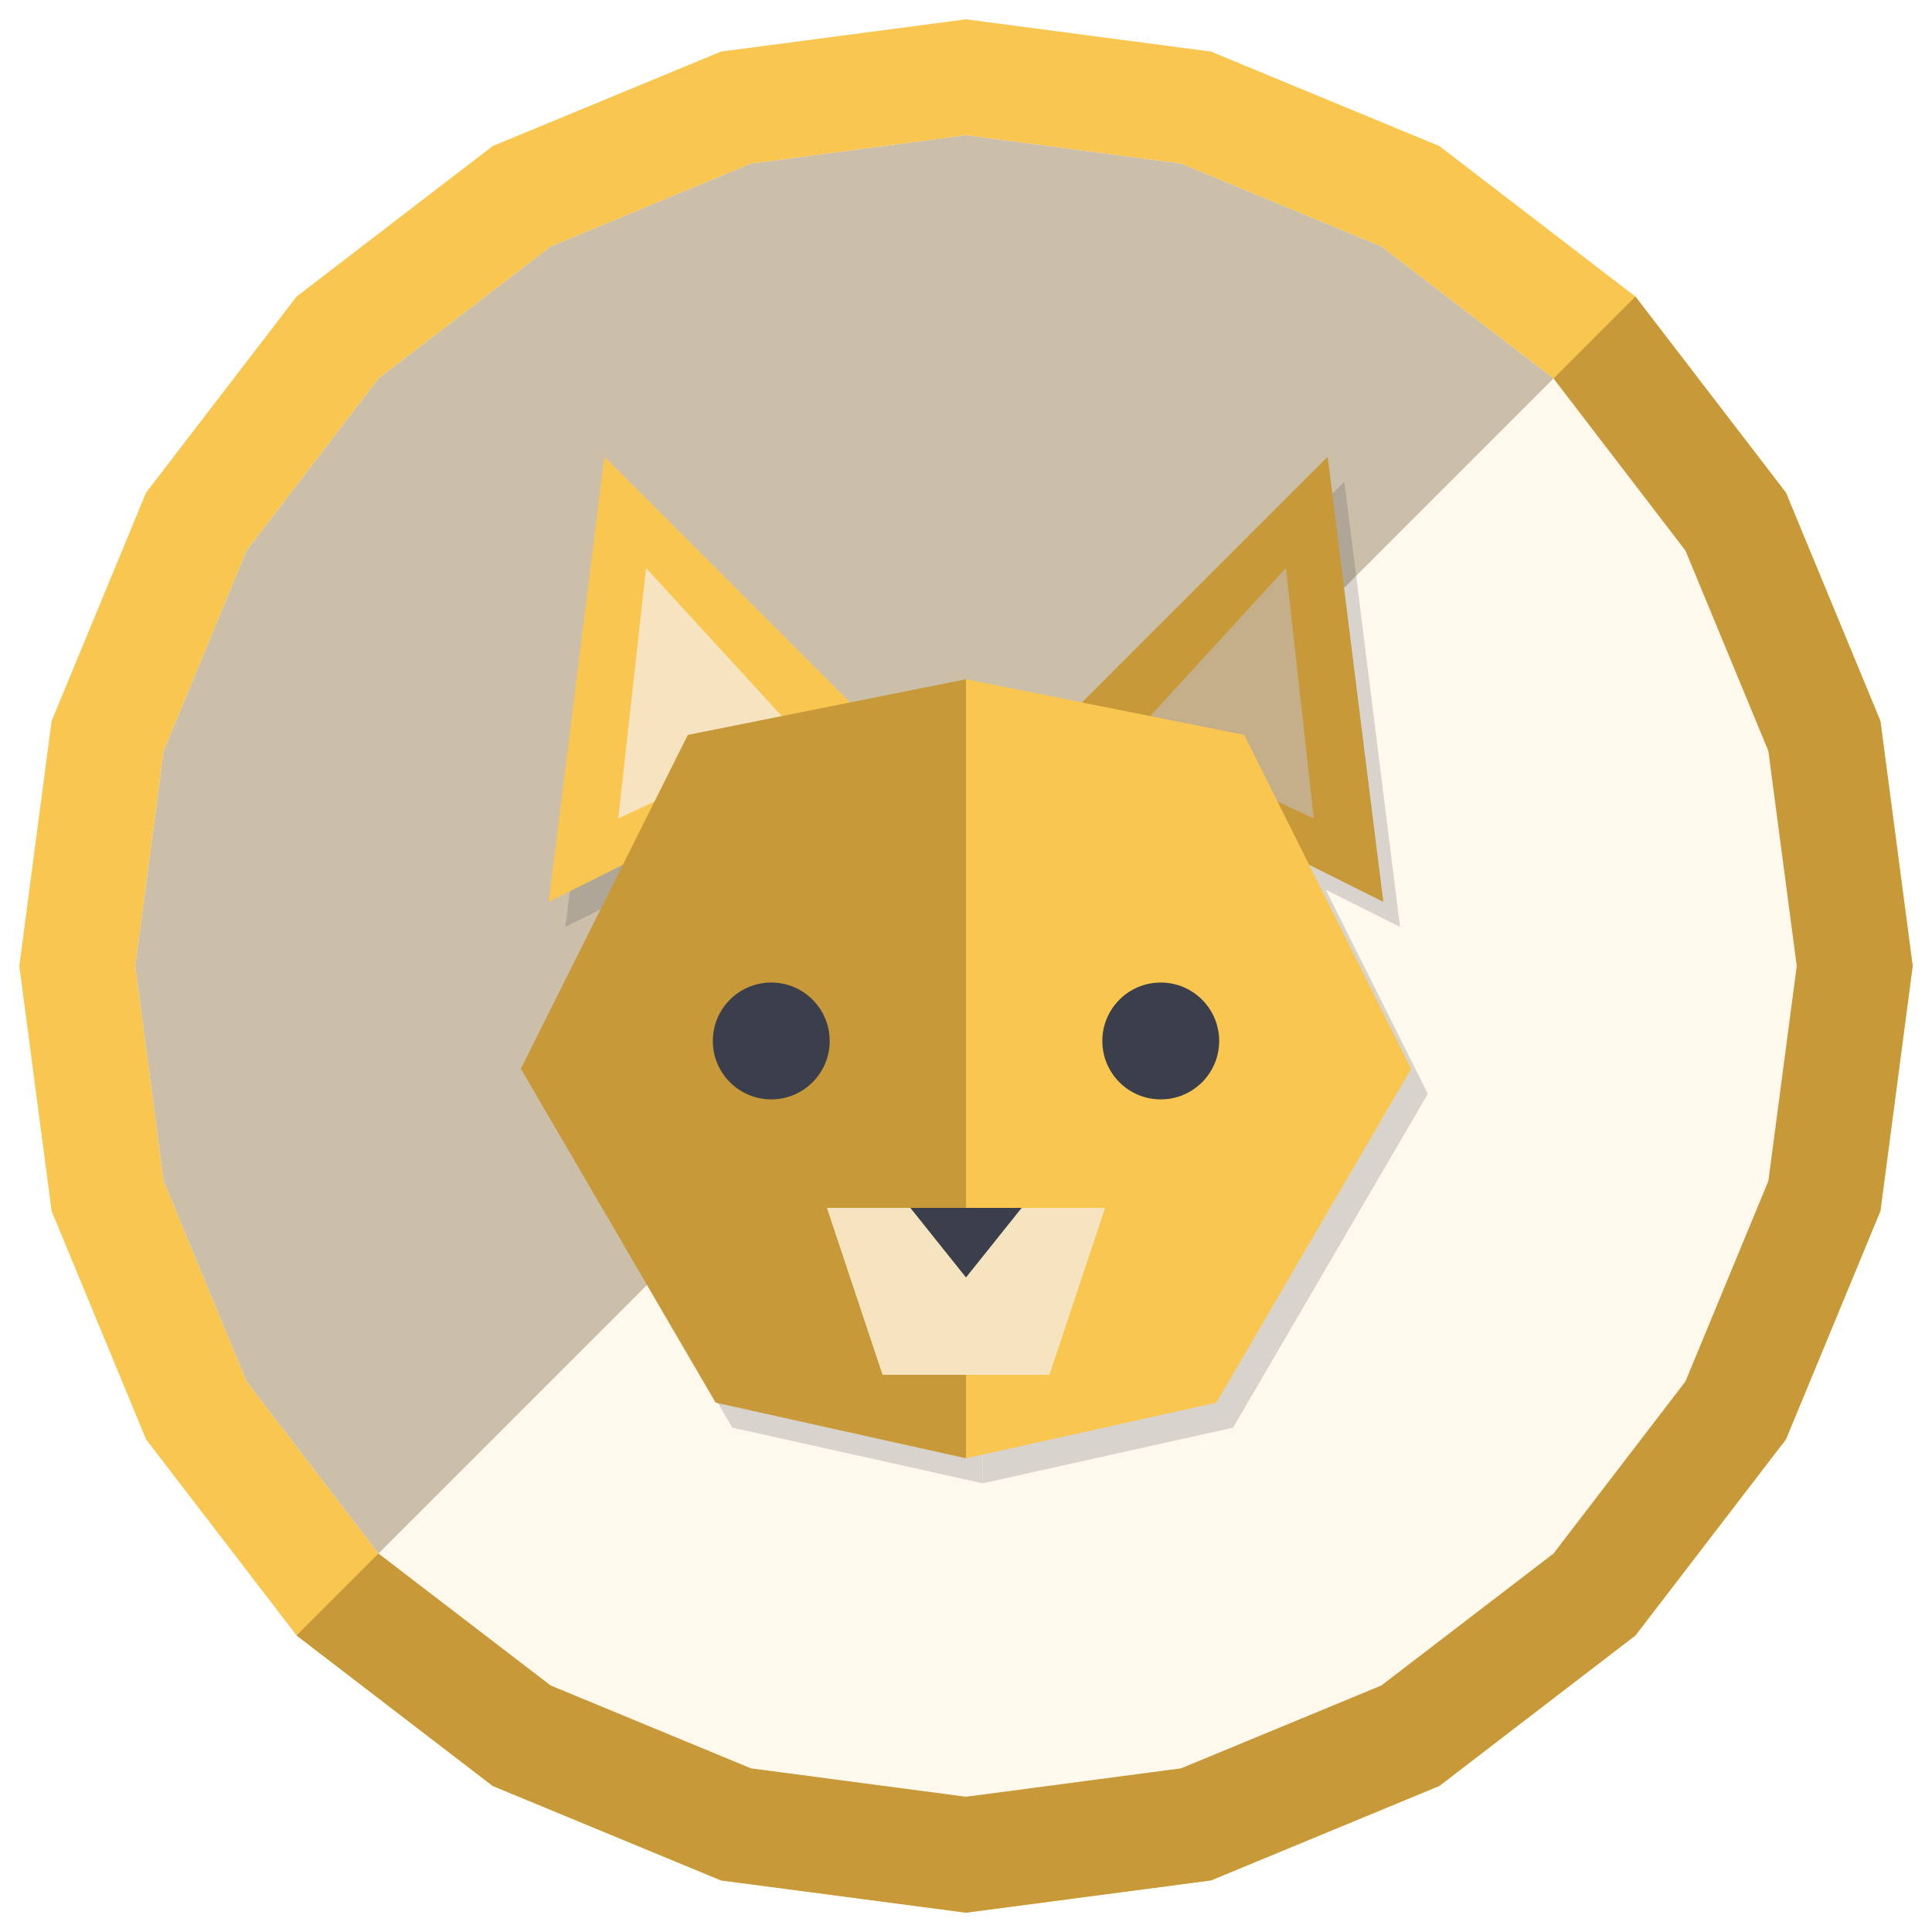
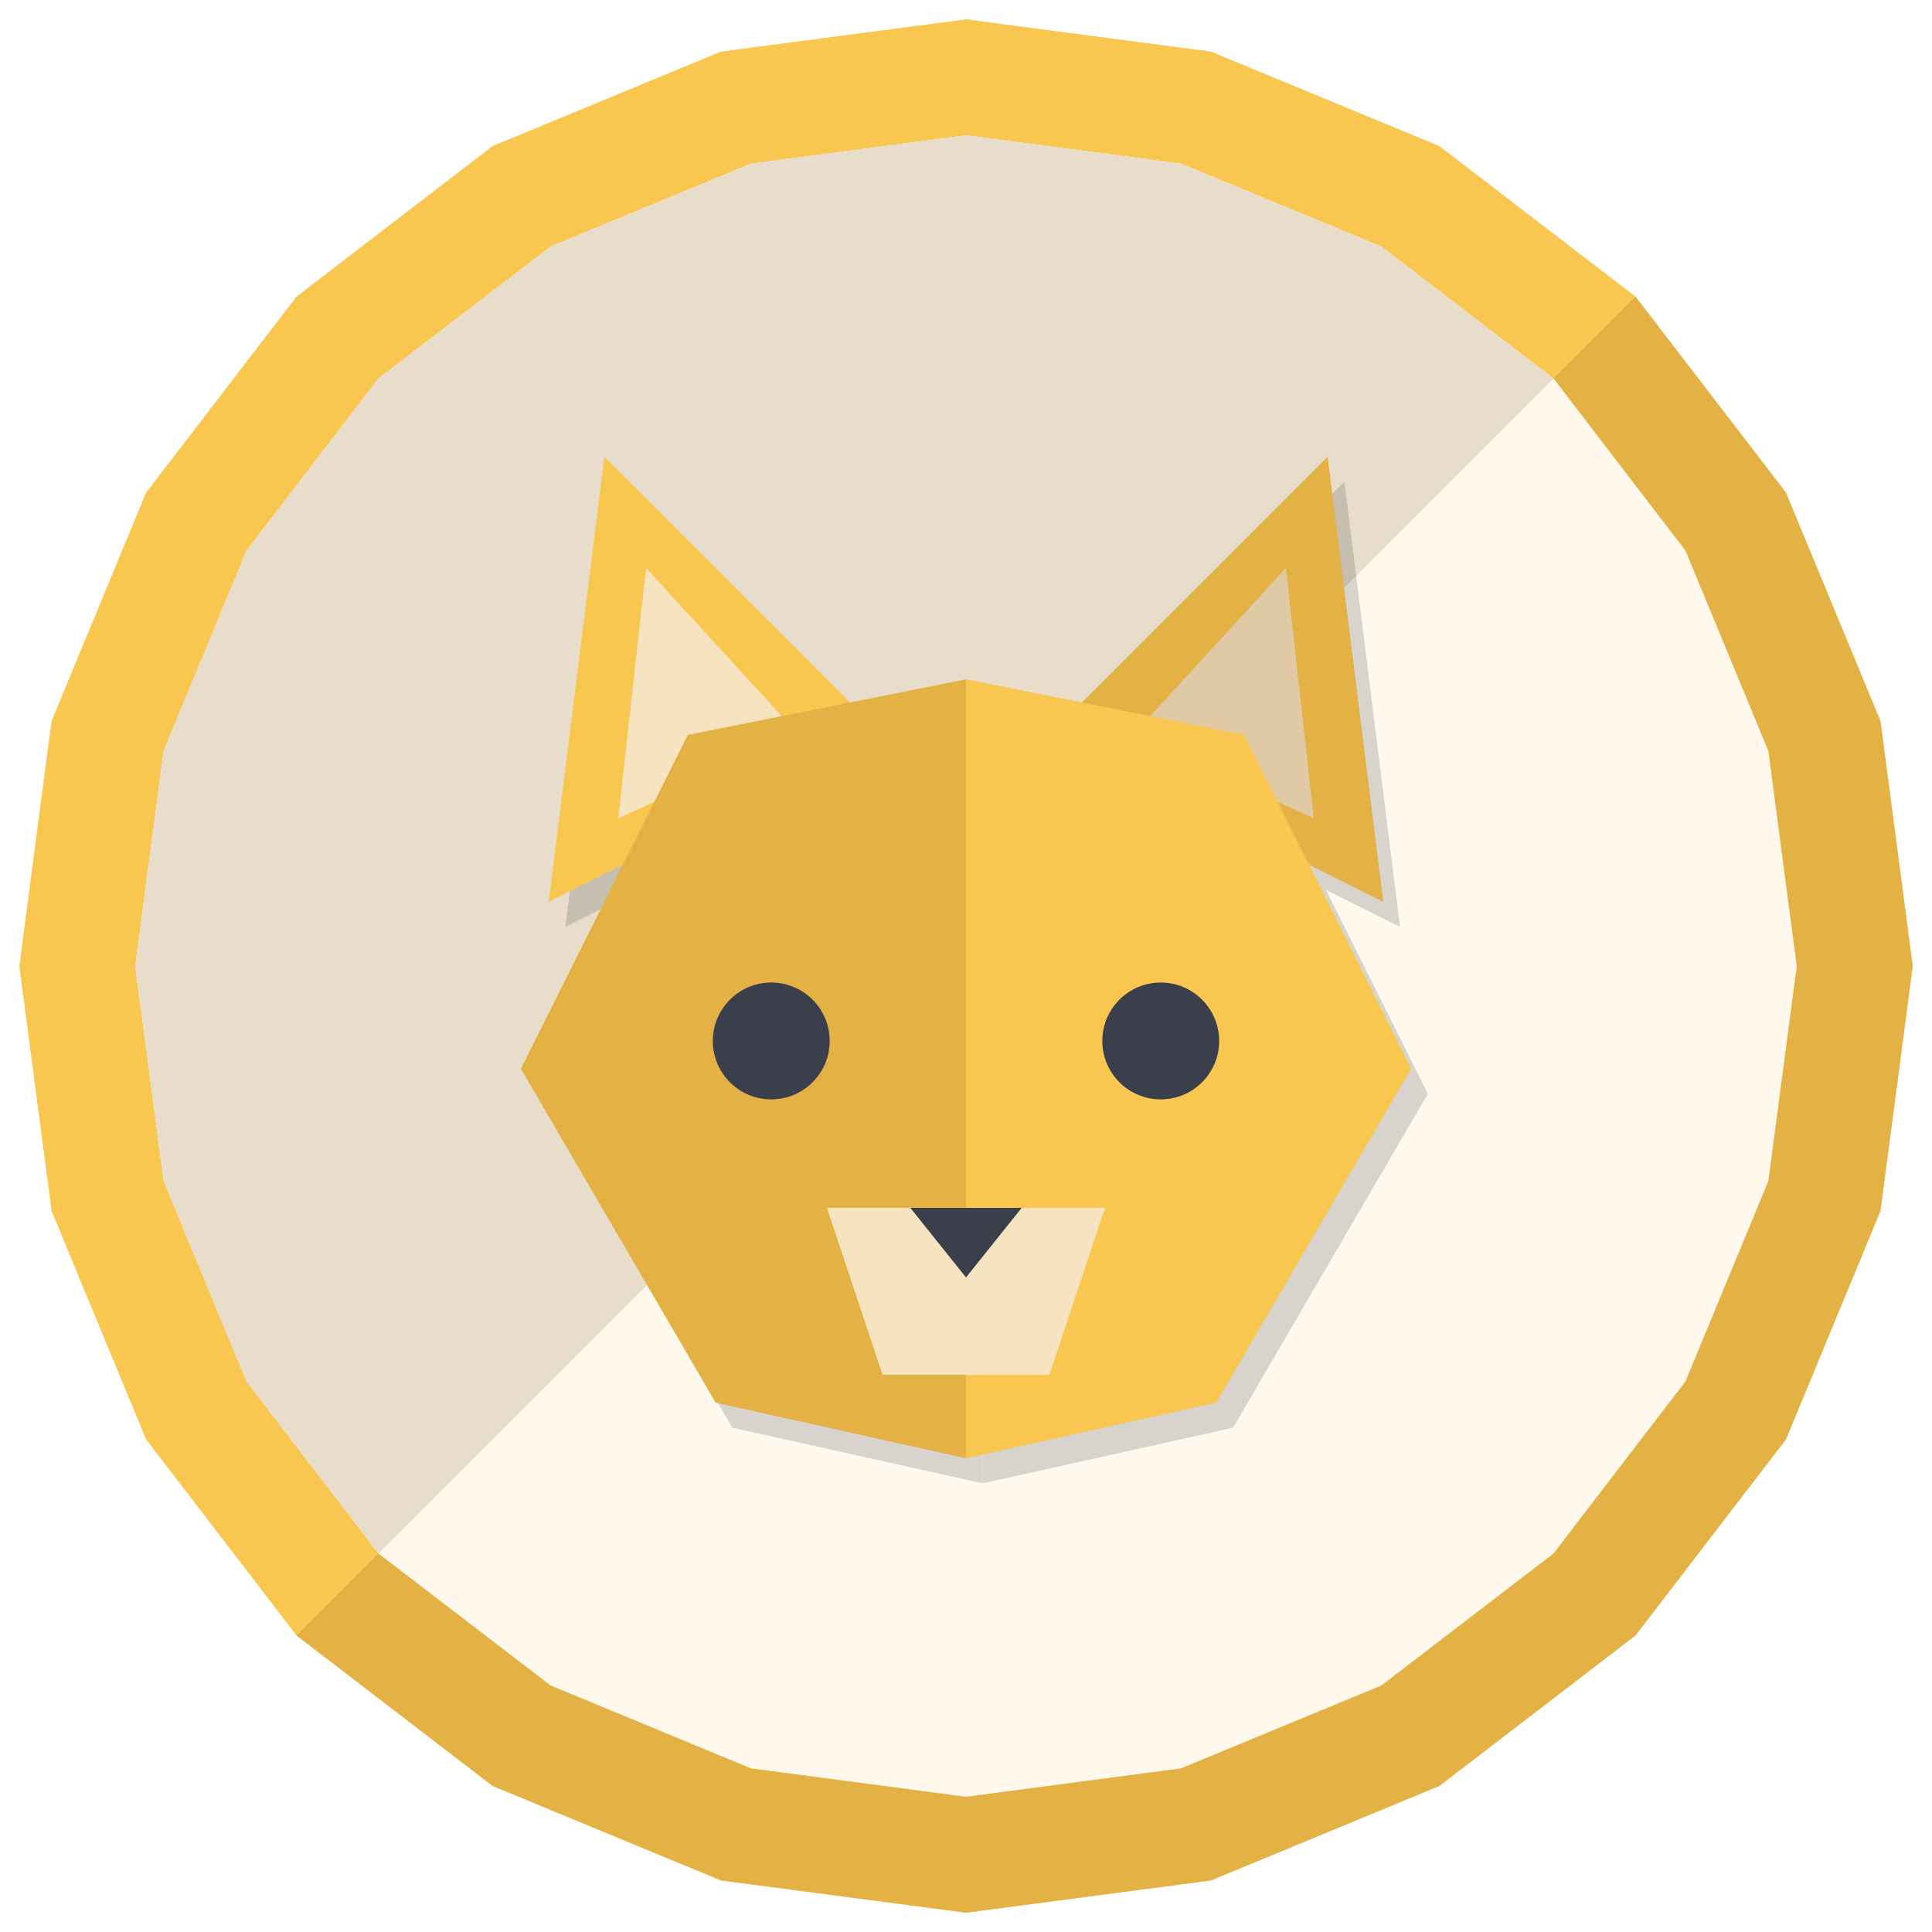
<svg xmlns="http://www.w3.org/2000/svg" width="100" height="100" viewBox="0 0 100 100">
  <polygon points="99,50 97.33,62.68 92.44,74.5 84.65,84.65 74.5,92.44 62.68,97.33 50,99 37.32,97.33 25.5,92.44 15.35,84.65 7.56,74.5 2.67,62.68 1,50 2.67,37.32 7.56,25.5 15.35,15.35 25.5,7.56 37.32,2.67 50,1 62.68,2.67 74.5,7.56 84.65,15.35 92.44,25.5 97.33,37.32" fill="#F9C74F" />
-   <polygon points="99,50 97.33,62.68 92.44,74.5 84.65,84.65 74.5,92.44 62.68,97.33 50,99 37.32,97.33 25.5,92.44 15.35,84.65 15.35,84.65 84.65,15.35 92.44,25.5 97.33,37.32" fill="#C79939" />
+   <polygon points="99,50 97.33,62.68 92.44,74.5 84.65,84.65 74.5,92.44 62.68,97.33 50,99 37.32,97.33 25.5,92.44 15.35,84.65 15.35,84.65 84.65,15.35 92.44,25.5 97.33,37.32" fill="#E3B144" />
  <polygon points="93,50 91.53,61.13 87.24,71.5 80.41,80.41 71.5,87.24 61.13,91.53 50,93 38.87,91.53 28.5,87.24 19.59,80.41 12.76,71.5 8.47,61.13 7,50 8.47,38.87 12.76,28.5 19.59,19.59 28.5,12.76 38.87,8.47 50,7 61.13,8.47 71.5,12.76 80.41,19.59 87.24,28.5 91.53,38.87" fill="#FFF8EC" />
-   <polygon points="19.59,80.41 12.76,71.5 8.47,61.13 7,50 8.47,38.87 12.76,28.5 19.59,19.59 28.5,12.76 38.87,8.47 50,7 61.13,8.47 71.5,12.76 80.41,19.59 80.41,19.59" fill="#CCBFAA" />
+   <polygon points="19.59,80.41 12.76,71.5 8.47,61.13 7,50 8.47,38.87 12.76,28.5 19.59,19.59 28.5,12.76 38.87,8.47 50,7 61.13,8.47 71.5,12.76 80.41,19.59 80.41,19.59" fill="#E8DDCB" />
  <g transform="translate(14 15) scale(0.72)">
    <g transform="translate(1.2 1.8)" opacity="0.2">
      <polygon points="20,44 24,12 44,32" fill="#3A3F4B" />
      <polygon points="80,44 76,12 56,32" fill="#3A3F4B" />
      <polygon points="25,38 27,20 38,32" fill="#3A3F4B" />
      <polygon points="75,38 73,20 62,32" fill="#3A3F4B" />
      <polygon points="50,28 70,32 82,56 68,80 50,84" fill="#3A3F4B" />
      <polygon points="50,84 32,80 18,56 30,32 50,28" fill="#3A3F4B" />
      <polygon points="40,66 60,66 56,78 44,78" fill="#3A3F4B" />
      <polygon points="46,66 54,66 50,71" fill="#3A3F4B" />
      <circle cx="36" cy="54" r="4.2" fill="#3A3F4B" />
      <circle cx="64" cy="54" r="4.2" fill="#3A3F4B" />
    </g>
    <polygon points="20,44 24,12 44,32" fill="#F9C74F" />
-     <polygon points="80,44 76,12 56,32" fill="#C79939" />
+     <polygon points="80,44 76,12 56,32" fill="#E3B144" />
    <polygon points="25,38 27,20 38,32" fill="#F6E3C0" />
-     <polygon points="75,38 73,20 62,32" fill="#C5AF8A" />
+     <polygon points="75,38 73,20 62,32" fill="#E0CAA5" />
    <polygon points="50,28 70,32 82,56 68,80 50,84" fill="#F9C74F" />
-     <polygon points="50,84 32,80 18,56 30,32 50,28" fill="#C79939" />
+     <polygon points="50,84 32,80 18,56 30,32 50,28" fill="#E3B144" />
    <polygon points="40,66 60,66 56,78 44,78" fill="#F6E3C0" />
    <polygon points="46,66 54,66 50,71" fill="#3A3F4B" />
    <circle cx="36" cy="54" r="4.2" fill="#3A3F4B" />
    <circle cx="64" cy="54" r="4.2" fill="#3A3F4B" />
  </g>
</svg>
